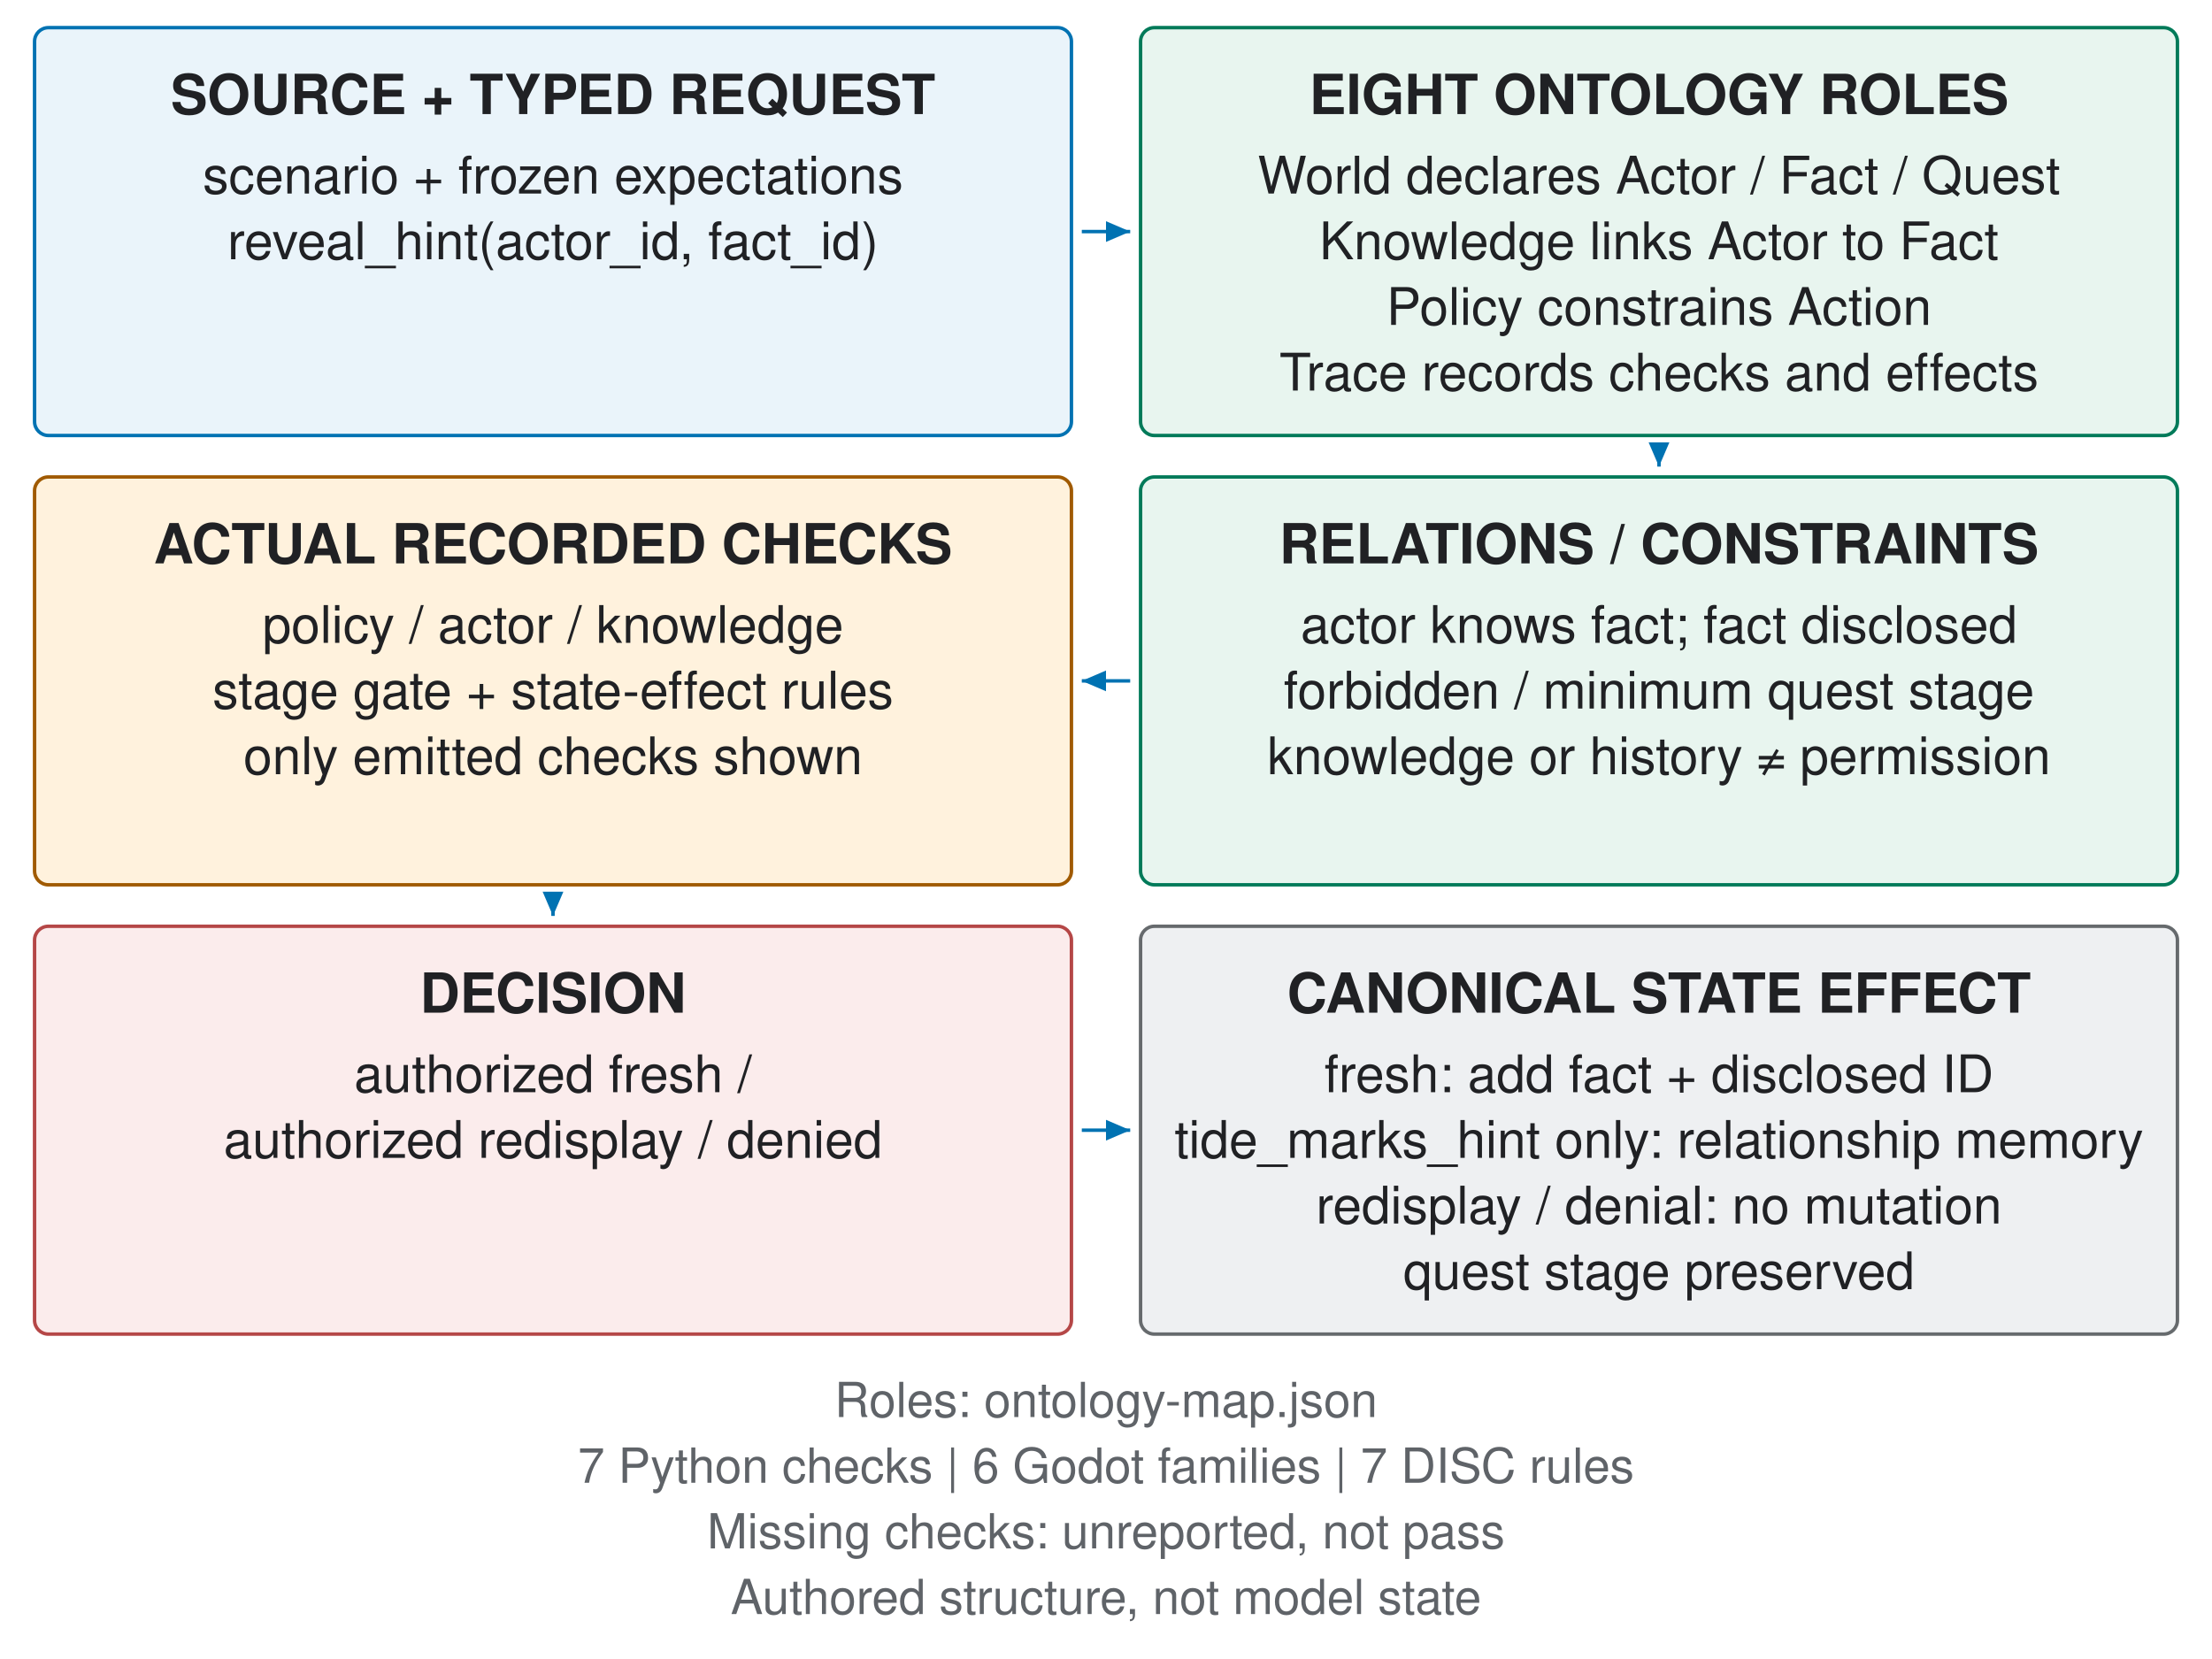
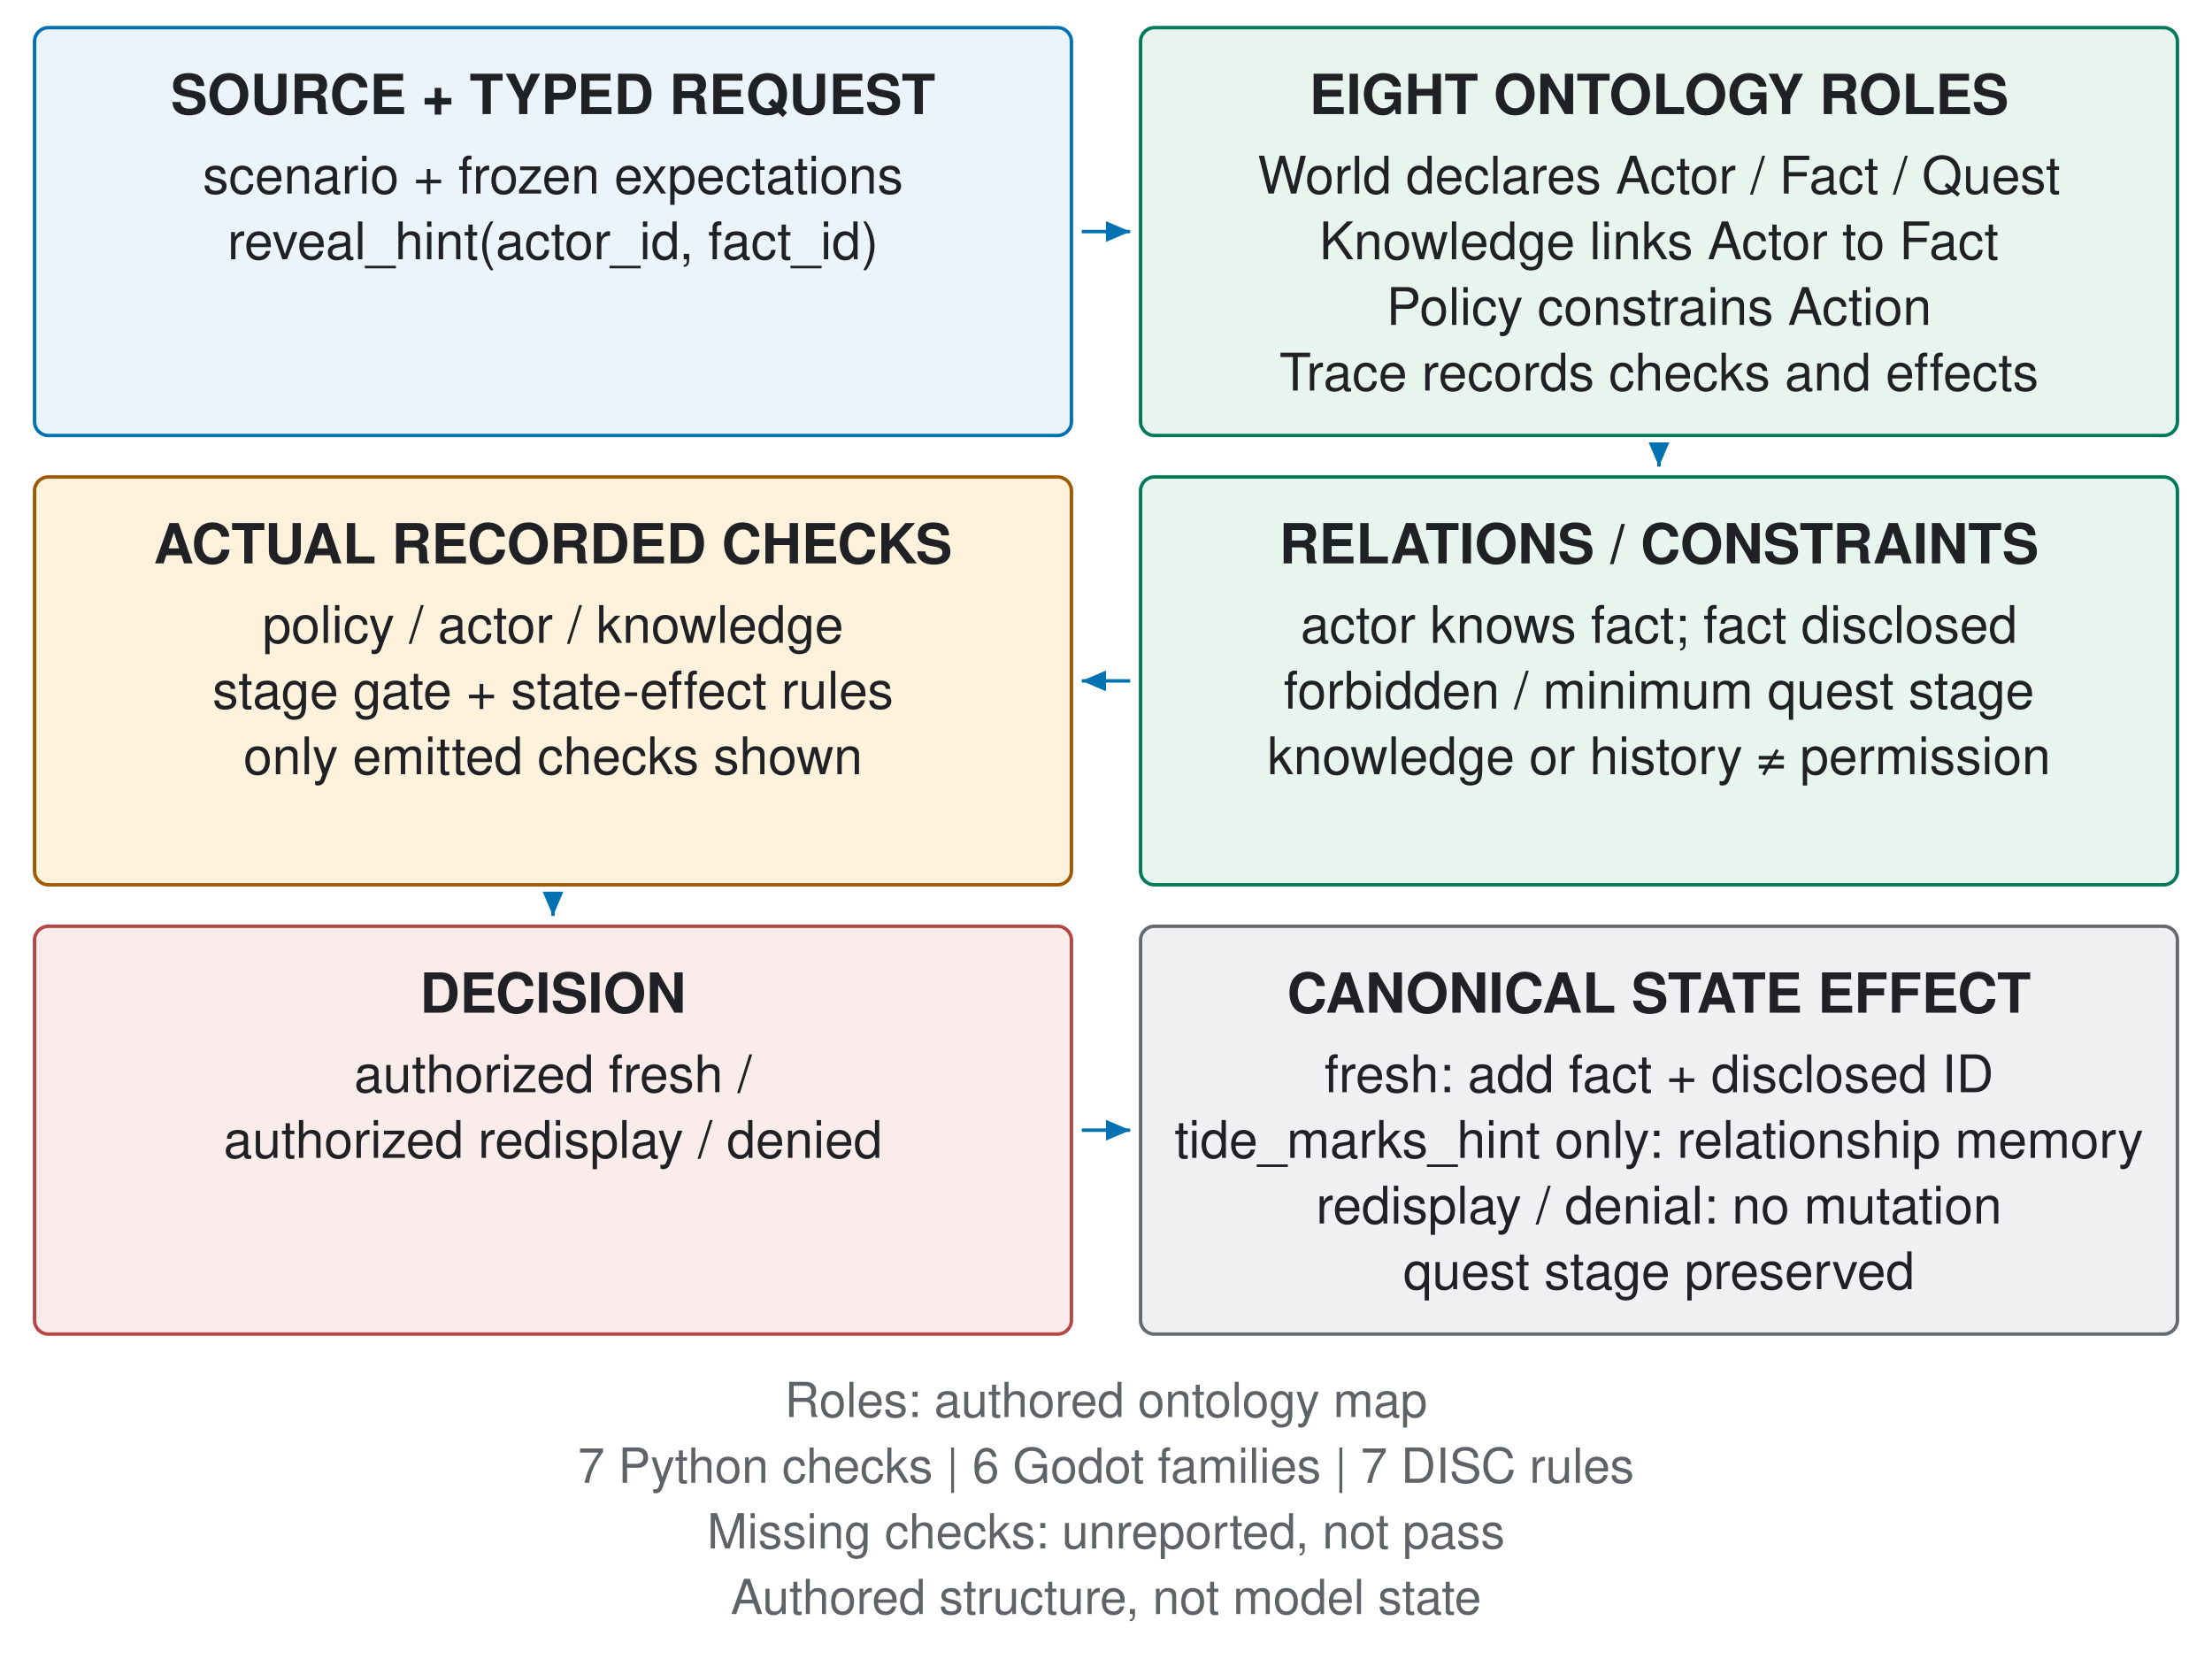
<svg xmlns="http://www.w3.org/2000/svg" width="1280" height="960" viewBox="0 0 1280 960" role="img" aria-labelledby="svg-title svg-desc" data-paper-label="fig:signal-mechanism">
  <style>text{font-family:Helvetica,Arial,sans-serif;fill:#202124}.title{font-size:34px;font-weight:700}.subtitle{font-size:28px;fill:#5F6368}.head{font-size:32px;font-weight:700}.body{font-size:30px}.small{font-size:28px;fill:#5F6368}.label{font-size:30px;font-weight:700}.cell{font-size:30px}.note{font-size:28px;font-style:italic;fill:#5F6368}</style>
  <defs>
    <marker id="arrow-blue" markerWidth="8" markerHeight="8" refX="7" refY="3" orient="auto">
      <path d="M0,0 L0,6 L7,3 z" fill="#0072B2" />
    </marker>
  </defs>
  <rect width="1280" height="960" fill="#FFFFFF" />
  <rect x="20" y="16" width="600" height="236" rx="8" fill="#EAF4FA" stroke="#0072B2" stroke-width="2" />
  <text x="320" y="66" class="head" text-anchor="middle">SOURCE + TYPED REQUEST</text>
  <text x="320" y="112" class="body" text-anchor="middle">scenario + frozen expectations</text>
  <text x="320" y="150" class="body" text-anchor="middle">reveal_hint(actor_id, fact_id)</text>
  <rect x="660" y="16" width="600" height="236" rx="8" fill="#E8F5EF" stroke="#007A59" stroke-width="2" />
  <text x="960" y="66" class="head" text-anchor="middle">EIGHT ONTOLOGY ROLES</text>
  <text x="960" y="112" class="body" text-anchor="middle">World declares Actor / Fact / Quest</text>
  <text x="960" y="150" class="body" text-anchor="middle">Knowledge links Actor to Fact</text>
  <text x="960" y="188" class="body" text-anchor="middle">Policy constrains Action</text>
  <text x="960" y="226" class="body" text-anchor="middle">Trace records checks and effects</text>
  <rect x="660" y="276" width="600" height="236" rx="8" fill="#E8F5EF" stroke="#007A59" stroke-width="2" />
  <text x="960" y="326" class="head" text-anchor="middle">RELATIONS / CONSTRAINTS</text>
  <text x="960" y="372" class="body" text-anchor="middle">actor knows fact; fact disclosed</text>
  <text x="960" y="410" class="body" text-anchor="middle">forbidden / minimum quest stage</text>
  <text x="960" y="448" class="body" text-anchor="middle">knowledge or history ≠ permission</text>
  <rect x="20" y="276" width="600" height="236" rx="8" fill="#FFF2DD" stroke="#A05A00" stroke-width="2" />
  <text x="320" y="326" class="head" text-anchor="middle">ACTUAL RECORDED CHECKS</text>
  <text x="320" y="372" class="body" text-anchor="middle">policy / actor / knowledge</text>
  <text x="320" y="410" class="body" text-anchor="middle">stage gate + state-effect rules</text>
  <text x="320" y="448" class="body" text-anchor="middle">only emitted checks shown</text>
  <rect x="20" y="536" width="600" height="236" rx="8" fill="#FBECEC" stroke="#B54747" stroke-width="2" />
  <text x="320" y="586" class="head" text-anchor="middle">DECISION</text>
  <text x="320" y="632" class="body" text-anchor="middle">authorized fresh /</text>
  <text x="320" y="670" class="body" text-anchor="middle">authorized redisplay / denied</text>
  <rect x="660" y="536" width="600" height="236" rx="8" fill="#EEF0F2" stroke="#666A6D" stroke-width="2" />
  <text x="960" y="586" class="head" text-anchor="middle">CANONICAL STATE EFFECT</text>
  <text x="960" y="632" class="body" text-anchor="middle">fresh: add fact + disclosed ID</text>
  <text x="960" y="670" class="body" text-anchor="middle">tide_marks_hint only: relationship memory</text>
  <text x="960" y="708" class="body" text-anchor="middle">redisplay / denial: no mutation</text>
  <text x="960" y="746" class="body" text-anchor="middle">quest stage preserved</text>
  <path class="connector" d="M626,134 H654" fill="none" stroke="#0072B2" stroke-width="2" marker-end="url(#arrow-blue)" />
  <path class="connector" d="M960,258 V270" fill="none" stroke="#0072B2" stroke-width="2" marker-end="url(#arrow-blue)" />
  <path class="connector" d="M654,394 H626" fill="none" stroke="#0072B2" stroke-width="2" marker-end="url(#arrow-blue)" />
  <path class="connector" d="M320,518 V530" fill="none" stroke="#0072B2" stroke-width="2" marker-end="url(#arrow-blue)" />
  <path class="connector" d="M626,654 H654" fill="none" stroke="#0072B2" stroke-width="2" marker-end="url(#arrow-blue)" />
-   <text x="640" y="820" class="small" text-anchor="middle">Roles: ontology-map.json</text>
+   <text x="640" y="820" class="small" text-anchor="middle">Roles: authored ontology map</text>
  <text x="640" y="858" class="small" text-anchor="middle">7 Python checks | 6 Godot families | 7 DISC rules</text>
  <text x="640" y="896" class="small" text-anchor="middle">Missing checks: unreported, not pass</text>
  <text x="640" y="934" class="small" text-anchor="middle">Authored structure, not model state</text>
</svg>
